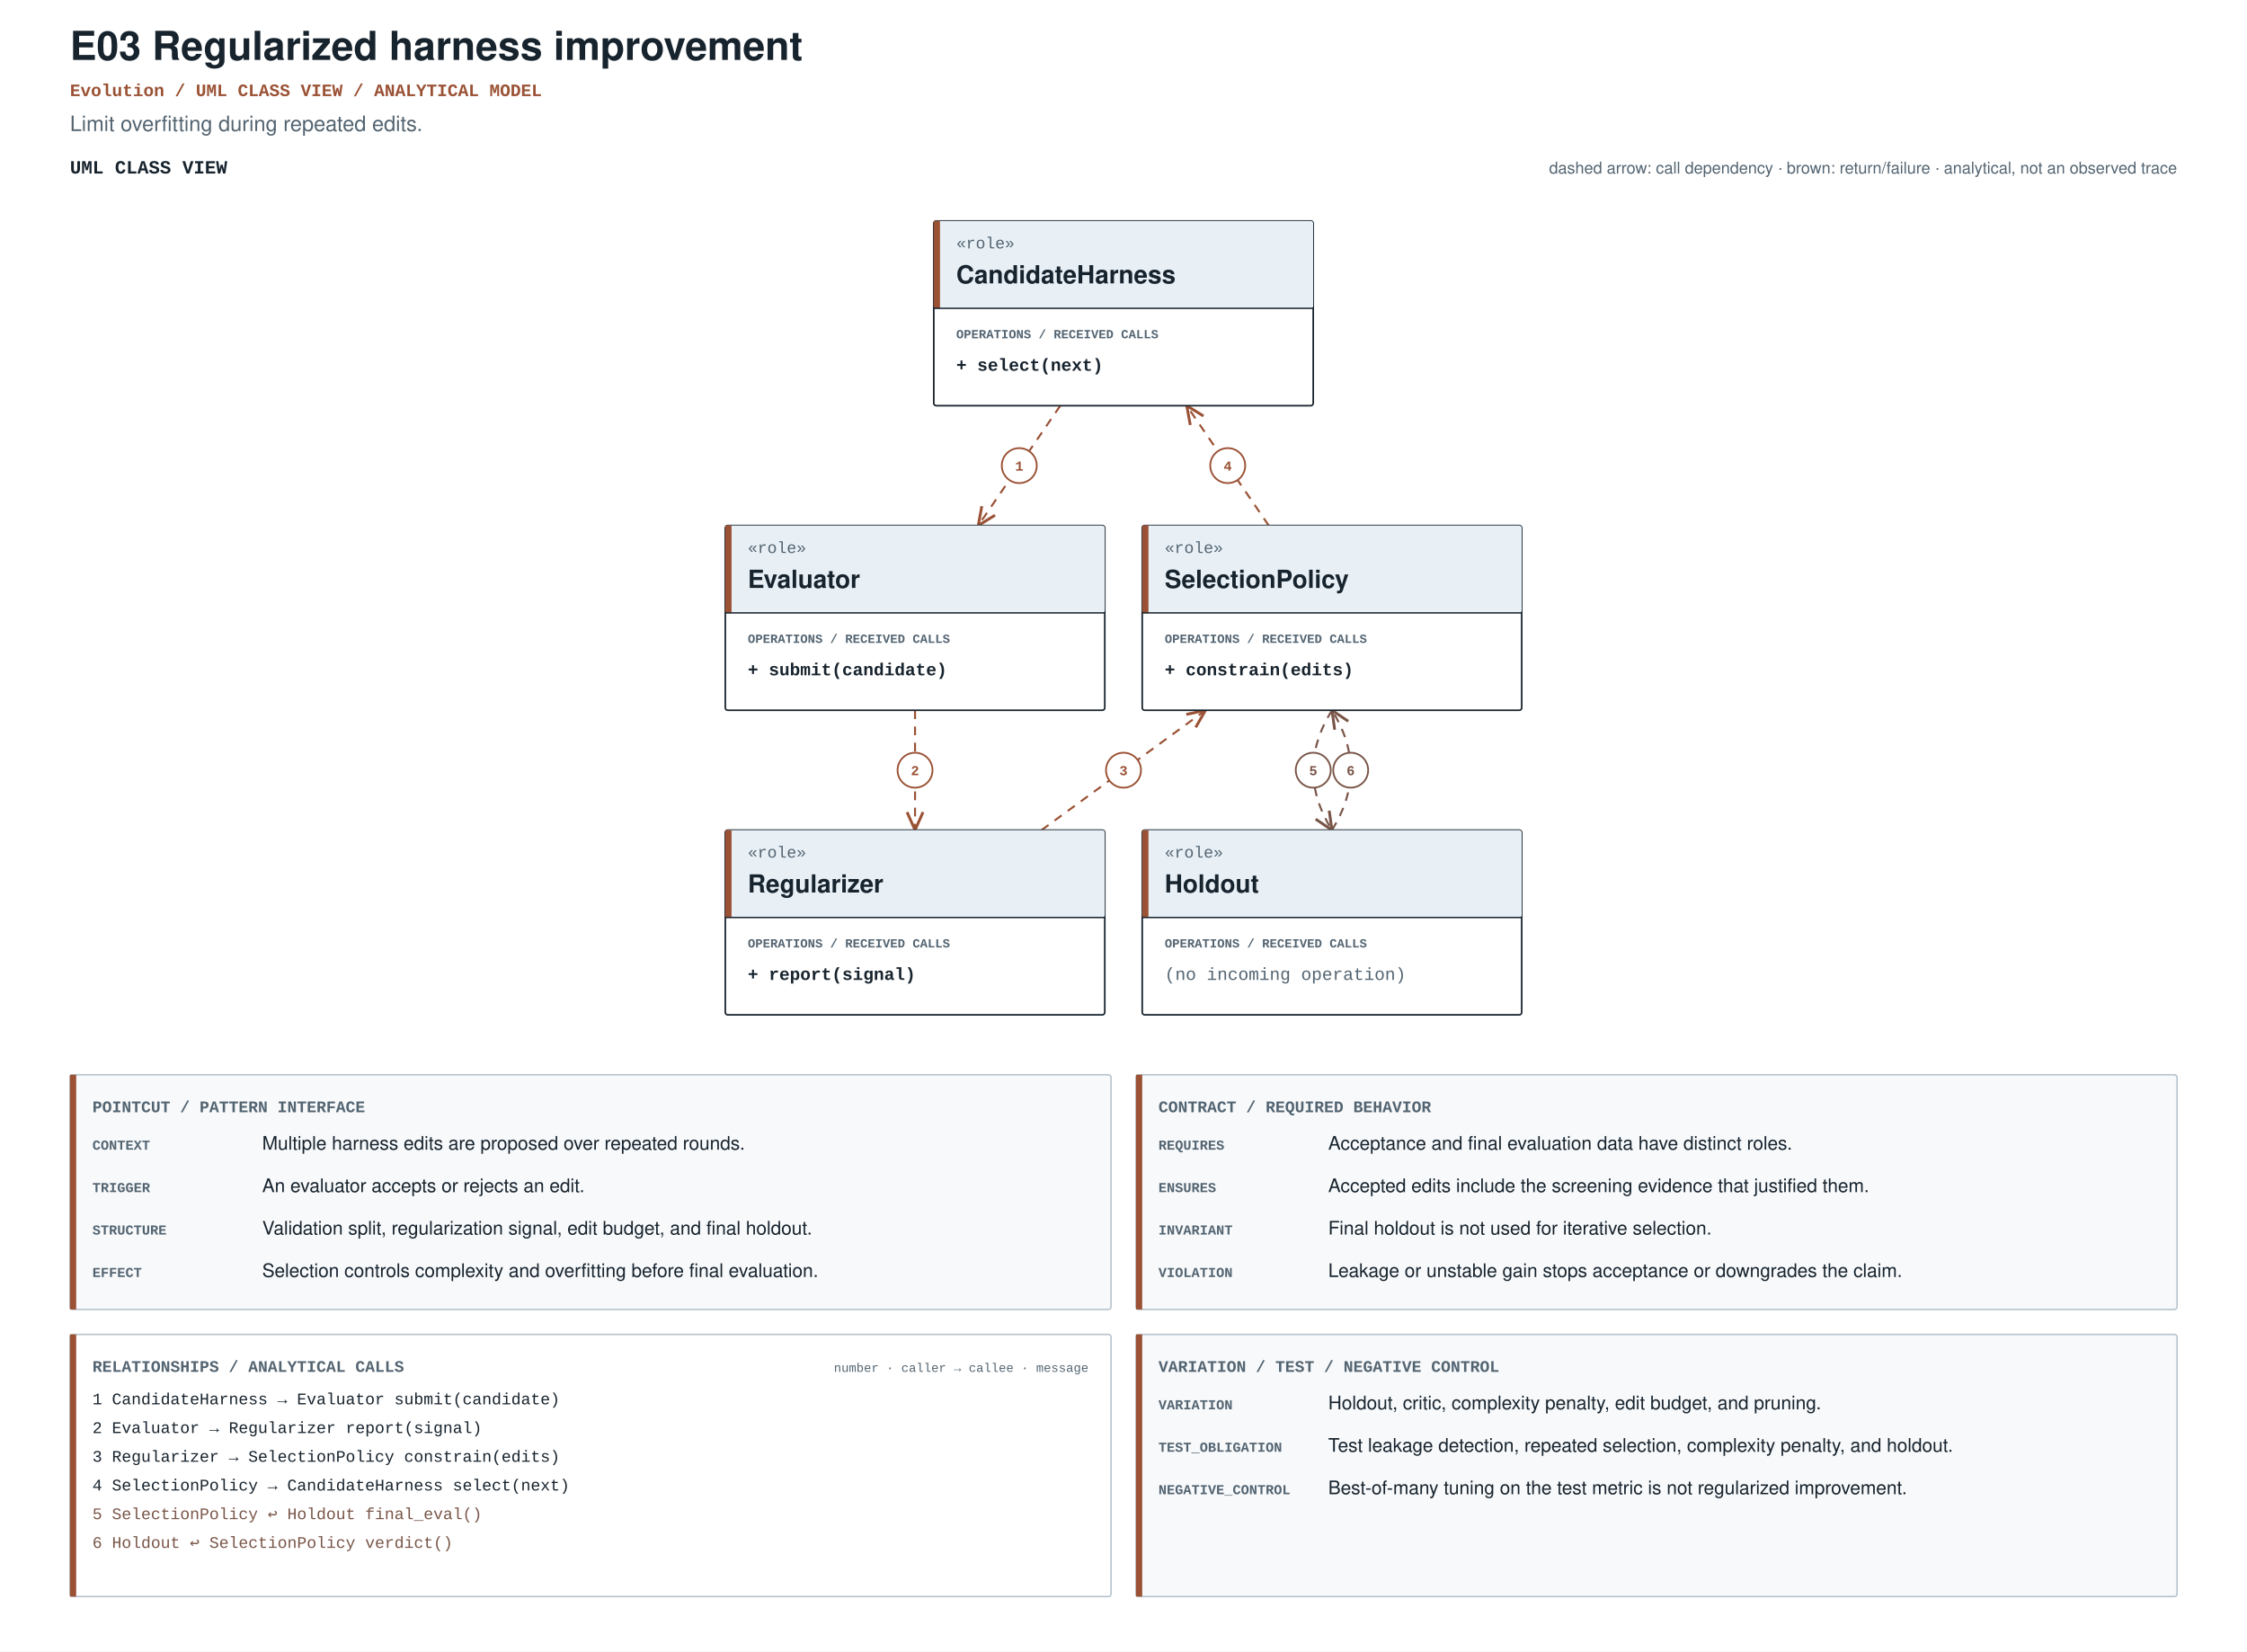
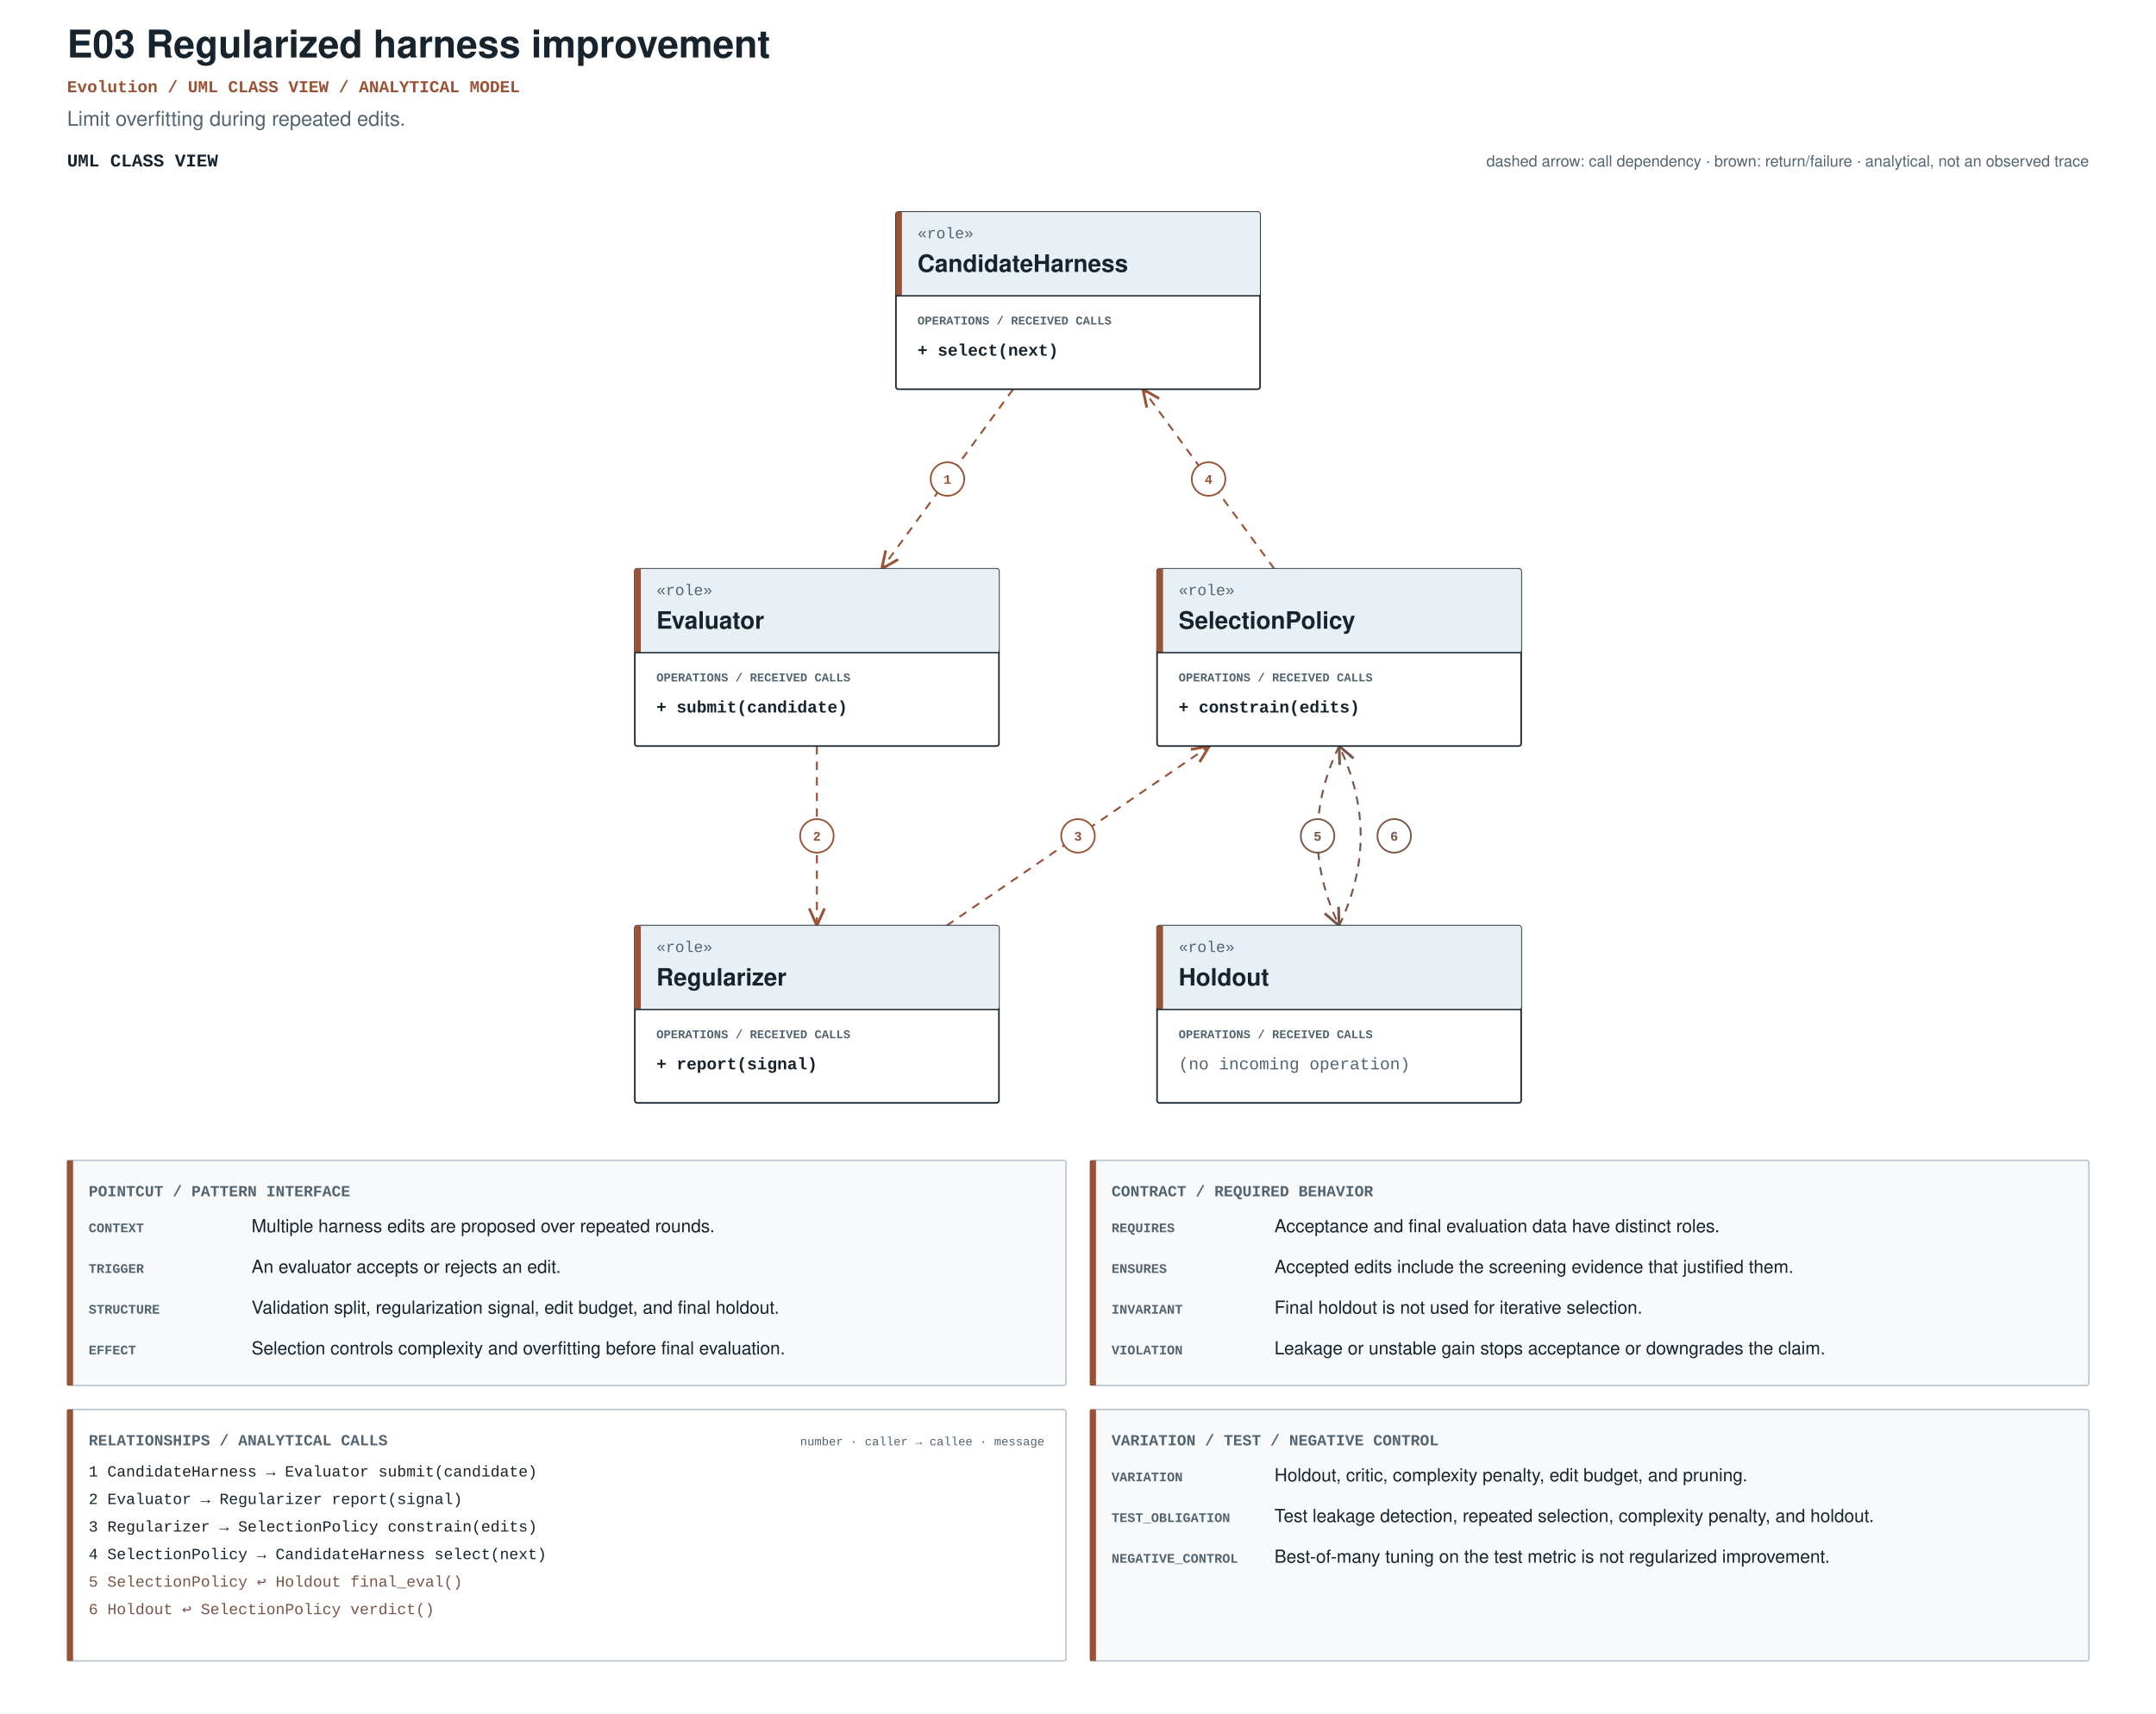
- <svg xmlns="http://www.w3.org/2000/svg" viewBox="0 0 1800 1323" width="183mm" height="134.5mm" role="img" data-diagram-type="uml-class" data-pattern-id="E03" aria-labelledby="title-E03 desc-E03">
+ <svg xmlns="http://www.w3.org/2000/svg" viewBox="0 0 1800 1431" width="183mm" height="145.49mm" role="img" data-diagram-type="uml-class" data-pattern-id="E03" aria-labelledby="title-E03 desc-E03">
  <defs>
    <marker id="umlOpenAccent" markerWidth="12" markerHeight="10" refX="10" refY="5" orient="auto" markerUnits="strokeWidth">
      <path d="M1,1 L10,5 L1,9" fill="none" stroke="#9A5134" stroke-width="1.4" />
    </marker>
    <marker id="umlOpenReturn" markerWidth="12" markerHeight="10" refX="10" refY="5" orient="auto" markerUnits="strokeWidth">
      <path d="M1,1 L10,5 L1,9" fill="none" stroke="#795548" stroke-width="1.4" />
    </marker>
  </defs>
-   <rect x="0" y="0" width="1800" height="1323" rx="0" fill="#FFFFFF" stroke="none" stroke-width="1.2" />
+   <rect x="0" y="0" width="1800" height="1431" rx="0" fill="#FFFFFF" stroke="none" stroke-width="1.2" />
  <text x="56" y="48" font-family="Helvetica Neue, Helvetica, Arial, sans-serif" font-size="32" font-weight="700" fill="#17232D" text-anchor="start">E03  Regularized harness improvement</text>
  <text x="56" y="77" font-family="Menlo, Monaco, Courier New, monospace" font-size="14" font-weight="700" fill="#9A5134" text-anchor="start">Evolution / UML CLASS VIEW / ANALYTICAL MODEL</text>
  <text font-family="Helvetica Neue, Helvetica, Arial, sans-serif" font-size="17" font-weight="400" fill="#536471" text-anchor="start">
    <tspan x="56" y="105">Limit overfitting during repeated edits.</tspan>
  </text>
  <text x="56" y="139" font-family="Menlo, Monaco, Courier New, monospace" font-size="15" font-weight="700" fill="#17232D" text-anchor="start">UML CLASS VIEW</text>
  <text x="1744" y="139" font-family="Helvetica Neue, Helvetica, Arial, sans-serif" font-size="13" font-weight="400" fill="#536471" text-anchor="end">dashed arrow: call dependency · brown: return/failure · analytical, not an observed trace</text>
  <g class="dependency forward" data-source="CandidateHarness" data-target="Evaluator" data-numbers="1" data-messages="submit(candidate)">
-     <path d="M 849.35 325 Q 816.5 373 783.65 421" fill="none" stroke="#9A5134" stroke-width="1.6" stroke-dasharray="7 6" marker-end="url(#umlOpenAccent)" />
+     <path d="M 845.87 325 Q 791 400 736.13 475" fill="none" stroke="#9A5134" stroke-width="1.6" stroke-dasharray="7 6" marker-end="url(#umlOpenAccent)" />
  </g>
  <g class="dependency forward" data-source="Evaluator" data-target="Regularizer" data-numbers="2" data-messages="report(signal)">
-     <path d="M 733 569 Q 733 617 733 665" fill="none" stroke="#9A5134" stroke-width="1.6" stroke-dasharray="7 6" marker-end="url(#umlOpenAccent)" />
+     <path d="M 682 623 Q 682 698 682 773" fill="none" stroke="#9A5134" stroke-width="1.6" stroke-dasharray="7 6" marker-end="url(#umlOpenAccent)" />
  </g>
  <g class="dependency forward" data-source="Regularizer" data-target="SelectionPolicy" data-numbers="3" data-messages="constrain(edits)">
-     <path d="M 834.3 665 Q 900 617 965.7 569" fill="none" stroke="#9A5134" stroke-width="1.6" stroke-dasharray="7 6" marker-end="url(#umlOpenAccent)" />
+     <path d="M 790.27 773 Q 900 698 1009.73 623" fill="none" stroke="#9A5134" stroke-width="1.6" stroke-dasharray="7 6" marker-end="url(#umlOpenAccent)" />
  </g>
  <g class="dependency forward" data-source="SelectionPolicy" data-target="CandidateHarness" data-numbers="4" data-messages="select(next)">
-     <path d="M 1016.35 421 Q 983.5 373 950.65 325" fill="none" stroke="#9A5134" stroke-width="1.6" stroke-dasharray="7 6" marker-end="url(#umlOpenAccent)" />
+     <path d="M 1063.87 475 Q 1009 400 954.13 325" fill="none" stroke="#9A5134" stroke-width="1.6" stroke-dasharray="7 6" marker-end="url(#umlOpenAccent)" />
  </g>
  <g class="dependency return-or-failure" data-source="SelectionPolicy" data-target="Holdout" data-numbers="5" data-messages="final_eval()">
-     <path d="M 1067 569 Q 1037 617 1067 665" fill="none" stroke="#795548" stroke-width="1.6" stroke-dasharray="7 6" marker-end="url(#umlOpenReturn)" />
+     <path d="M 1118 623 Q 1082 698 1118 773" fill="none" stroke="#795548" stroke-width="1.6" stroke-dasharray="7 6" marker-end="url(#umlOpenReturn)" />
  </g>
  <g class="dependency return-or-failure" data-source="Holdout" data-target="SelectionPolicy" data-numbers="6" data-messages="verdict()">
-     <path d="M 1067 665 Q 1097 617 1067 569" fill="none" stroke="#795548" stroke-width="1.6" stroke-dasharray="7 6" marker-end="url(#umlOpenReturn)" />
+     <path d="M 1118 773 Q 1154 698 1118 623" fill="none" stroke="#795548" stroke-width="1.6" stroke-dasharray="7 6" marker-end="url(#umlOpenReturn)" />
  </g>
  <g class="class-node" data-participant="CandidateHarness" data-role="CandidateHarness" data-layer="0">
    <rect x="748" y="177" width="304" height="148" rx="2" fill="#FFFFFF" stroke="#17232D" stroke-width="1.3" class="class-box" />
    <rect x="748" y="177" width="304" height="70" rx="2" fill="#E8F0F6" stroke="none" stroke-width="1.2" class="class-header" />
    <rect x="748" y="177" width="5" height="70" rx="0" fill="#9A5134" stroke="none" stroke-width="1.2" class="class-accent" />
    <text x="766" y="199" font-family="Menlo, Monaco, Courier New, monospace" font-size="13" font-weight="400" fill="#536471" text-anchor="start" class="class-stereotype">«role»</text>
    <text x="766" y="227" font-family="Helvetica Neue, Helvetica, Arial, sans-serif" font-size="20" font-weight="700" fill="#17232D" text-anchor="start" class="class-name">CandidateHarness</text>
    <line x1="748" y1="247" x2="1052" y2="247" stroke="#17232D" stroke-width="1.1" />
    <text x="766" y="271" font-family="Menlo, Monaco, Courier New, monospace" font-size="10" font-weight="700" fill="#536471" text-anchor="start" class="class-compartment-label">OPERATIONS / RECEIVED CALLS</text>
    <text x="766" y="297" font-family="Menlo, Monaco, Courier New, monospace" font-size="14" font-weight="600" fill="#17232D" text-anchor="start" class="class-operation">+ select(next)</text>
  </g>
  <g class="class-node" data-participant="Evaluator" data-role="Evaluator" data-layer="1">
-     <rect x="581" y="421" width="304" height="148" rx="2" fill="#FFFFFF" stroke="#17232D" stroke-width="1.3" class="class-box" />
-     <rect x="581" y="421" width="304" height="70" rx="2" fill="#E8F0F6" stroke="none" stroke-width="1.2" class="class-header" />
-     <rect x="581" y="421" width="5" height="70" rx="0" fill="#9A5134" stroke="none" stroke-width="1.2" class="class-accent" />
-     <text x="599" y="443" font-family="Menlo, Monaco, Courier New, monospace" font-size="13" font-weight="400" fill="#536471" text-anchor="start" class="class-stereotype">«role»</text>
-     <text x="599" y="471" font-family="Helvetica Neue, Helvetica, Arial, sans-serif" font-size="20" font-weight="700" fill="#17232D" text-anchor="start" class="class-name">Evaluator</text>
-     <line x1="581" y1="491" x2="885" y2="491" stroke="#17232D" stroke-width="1.1" />
-     <text x="599" y="515" font-family="Menlo, Monaco, Courier New, monospace" font-size="10" font-weight="700" fill="#536471" text-anchor="start" class="class-compartment-label">OPERATIONS / RECEIVED CALLS</text>
-     <text x="599" y="541" font-family="Menlo, Monaco, Courier New, monospace" font-size="14" font-weight="600" fill="#17232D" text-anchor="start" class="class-operation">+ submit(candidate)</text>
+     <rect x="530" y="475" width="304" height="148" rx="2" fill="#FFFFFF" stroke="#17232D" stroke-width="1.3" class="class-box" />
+     <rect x="530" y="475" width="304" height="70" rx="2" fill="#E8F0F6" stroke="none" stroke-width="1.2" class="class-header" />
+     <rect x="530" y="475" width="5" height="70" rx="0" fill="#9A5134" stroke="none" stroke-width="1.2" class="class-accent" />
+     <text x="548" y="497" font-family="Menlo, Monaco, Courier New, monospace" font-size="13" font-weight="400" fill="#536471" text-anchor="start" class="class-stereotype">«role»</text>
+     <text x="548" y="525" font-family="Helvetica Neue, Helvetica, Arial, sans-serif" font-size="20" font-weight="700" fill="#17232D" text-anchor="start" class="class-name">Evaluator</text>
+     <line x1="530" y1="545" x2="834" y2="545" stroke="#17232D" stroke-width="1.1" />
+     <text x="548" y="569" font-family="Menlo, Monaco, Courier New, monospace" font-size="10" font-weight="700" fill="#536471" text-anchor="start" class="class-compartment-label">OPERATIONS / RECEIVED CALLS</text>
+     <text x="548" y="595" font-family="Menlo, Monaco, Courier New, monospace" font-size="14" font-weight="600" fill="#17232D" text-anchor="start" class="class-operation">+ submit(candidate)</text>
  </g>
  <g class="class-node" data-participant="Regularizer" data-role="Regularizer" data-layer="2">
-     <rect x="581" y="665" width="304" height="148" rx="2" fill="#FFFFFF" stroke="#17232D" stroke-width="1.3" class="class-box" />
-     <rect x="581" y="665" width="304" height="70" rx="2" fill="#E8F0F6" stroke="none" stroke-width="1.2" class="class-header" />
-     <rect x="581" y="665" width="5" height="70" rx="0" fill="#9A5134" stroke="none" stroke-width="1.2" class="class-accent" />
-     <text x="599" y="687" font-family="Menlo, Monaco, Courier New, monospace" font-size="13" font-weight="400" fill="#536471" text-anchor="start" class="class-stereotype">«role»</text>
-     <text x="599" y="715" font-family="Helvetica Neue, Helvetica, Arial, sans-serif" font-size="20" font-weight="700" fill="#17232D" text-anchor="start" class="class-name">Regularizer</text>
-     <line x1="581" y1="735" x2="885" y2="735" stroke="#17232D" stroke-width="1.1" />
-     <text x="599" y="759" font-family="Menlo, Monaco, Courier New, monospace" font-size="10" font-weight="700" fill="#536471" text-anchor="start" class="class-compartment-label">OPERATIONS / RECEIVED CALLS</text>
-     <text x="599" y="785" font-family="Menlo, Monaco, Courier New, monospace" font-size="14" font-weight="600" fill="#17232D" text-anchor="start" class="class-operation">+ report(signal)</text>
+     <rect x="530" y="773" width="304" height="148" rx="2" fill="#FFFFFF" stroke="#17232D" stroke-width="1.3" class="class-box" />
+     <rect x="530" y="773" width="304" height="70" rx="2" fill="#E8F0F6" stroke="none" stroke-width="1.2" class="class-header" />
+     <rect x="530" y="773" width="5" height="70" rx="0" fill="#9A5134" stroke="none" stroke-width="1.2" class="class-accent" />
+     <text x="548" y="795" font-family="Menlo, Monaco, Courier New, monospace" font-size="13" font-weight="400" fill="#536471" text-anchor="start" class="class-stereotype">«role»</text>
+     <text x="548" y="823" font-family="Helvetica Neue, Helvetica, Arial, sans-serif" font-size="20" font-weight="700" fill="#17232D" text-anchor="start" class="class-name">Regularizer</text>
+     <line x1="530" y1="843" x2="834" y2="843" stroke="#17232D" stroke-width="1.1" />
+     <text x="548" y="867" font-family="Menlo, Monaco, Courier New, monospace" font-size="10" font-weight="700" fill="#536471" text-anchor="start" class="class-compartment-label">OPERATIONS / RECEIVED CALLS</text>
+     <text x="548" y="893" font-family="Menlo, Monaco, Courier New, monospace" font-size="14" font-weight="600" fill="#17232D" text-anchor="start" class="class-operation">+ report(signal)</text>
  </g>
  <g class="class-node" data-participant="SelectionPolicy" data-role="SelectionPolicy" data-layer="1">
-     <rect x="915" y="421" width="304" height="148" rx="2" fill="#FFFFFF" stroke="#17232D" stroke-width="1.3" class="class-box" />
-     <rect x="915" y="421" width="304" height="70" rx="2" fill="#E8F0F6" stroke="none" stroke-width="1.2" class="class-header" />
-     <rect x="915" y="421" width="5" height="70" rx="0" fill="#9A5134" stroke="none" stroke-width="1.2" class="class-accent" />
-     <text x="933" y="443" font-family="Menlo, Monaco, Courier New, monospace" font-size="13" font-weight="400" fill="#536471" text-anchor="start" class="class-stereotype">«role»</text>
-     <text x="933" y="471" font-family="Helvetica Neue, Helvetica, Arial, sans-serif" font-size="20" font-weight="700" fill="#17232D" text-anchor="start" class="class-name">SelectionPolicy</text>
-     <line x1="915" y1="491" x2="1219" y2="491" stroke="#17232D" stroke-width="1.1" />
-     <text x="933" y="515" font-family="Menlo, Monaco, Courier New, monospace" font-size="10" font-weight="700" fill="#536471" text-anchor="start" class="class-compartment-label">OPERATIONS / RECEIVED CALLS</text>
-     <text x="933" y="541" font-family="Menlo, Monaco, Courier New, monospace" font-size="14" font-weight="600" fill="#17232D" text-anchor="start" class="class-operation">+ constrain(edits)</text>
+     <rect x="966" y="475" width="304" height="148" rx="2" fill="#FFFFFF" stroke="#17232D" stroke-width="1.3" class="class-box" />
+     <rect x="966" y="475" width="304" height="70" rx="2" fill="#E8F0F6" stroke="none" stroke-width="1.2" class="class-header" />
+     <rect x="966" y="475" width="5" height="70" rx="0" fill="#9A5134" stroke="none" stroke-width="1.2" class="class-accent" />
+     <text x="984" y="497" font-family="Menlo, Monaco, Courier New, monospace" font-size="13" font-weight="400" fill="#536471" text-anchor="start" class="class-stereotype">«role»</text>
+     <text x="984" y="525" font-family="Helvetica Neue, Helvetica, Arial, sans-serif" font-size="20" font-weight="700" fill="#17232D" text-anchor="start" class="class-name">SelectionPolicy</text>
+     <line x1="966" y1="545" x2="1270" y2="545" stroke="#17232D" stroke-width="1.1" />
+     <text x="984" y="569" font-family="Menlo, Monaco, Courier New, monospace" font-size="10" font-weight="700" fill="#536471" text-anchor="start" class="class-compartment-label">OPERATIONS / RECEIVED CALLS</text>
+     <text x="984" y="595" font-family="Menlo, Monaco, Courier New, monospace" font-size="14" font-weight="600" fill="#17232D" text-anchor="start" class="class-operation">+ constrain(edits)</text>
  </g>
  <g class="class-node" data-participant="Holdout" data-role="Holdout" data-layer="2">
-     <rect x="915" y="665" width="304" height="148" rx="2" fill="#FFFFFF" stroke="#17232D" stroke-width="1.3" class="class-box" />
-     <rect x="915" y="665" width="304" height="70" rx="2" fill="#E8F0F6" stroke="none" stroke-width="1.2" class="class-header" />
-     <rect x="915" y="665" width="5" height="70" rx="0" fill="#9A5134" stroke="none" stroke-width="1.2" class="class-accent" />
-     <text x="933" y="687" font-family="Menlo, Monaco, Courier New, monospace" font-size="13" font-weight="400" fill="#536471" text-anchor="start" class="class-stereotype">«role»</text>
-     <text x="933" y="715" font-family="Helvetica Neue, Helvetica, Arial, sans-serif" font-size="20" font-weight="700" fill="#17232D" text-anchor="start" class="class-name">Holdout</text>
-     <line x1="915" y1="735" x2="1219" y2="735" stroke="#17232D" stroke-width="1.1" />
-     <text x="933" y="759" font-family="Menlo, Monaco, Courier New, monospace" font-size="10" font-weight="700" fill="#536471" text-anchor="start" class="class-compartment-label">OPERATIONS / RECEIVED CALLS</text>
-     <text x="933" y="785" font-family="Menlo, Monaco, Courier New, monospace" font-size="14" font-weight="400" fill="#536471" text-anchor="start" class="class-operation">(no incoming operation)</text>
+     <rect x="966" y="773" width="304" height="148" rx="2" fill="#FFFFFF" stroke="#17232D" stroke-width="1.3" class="class-box" />
+     <rect x="966" y="773" width="304" height="70" rx="2" fill="#E8F0F6" stroke="none" stroke-width="1.2" class="class-header" />
+     <rect x="966" y="773" width="5" height="70" rx="0" fill="#9A5134" stroke="none" stroke-width="1.2" class="class-accent" />
+     <text x="984" y="795" font-family="Menlo, Monaco, Courier New, monospace" font-size="13" font-weight="400" fill="#536471" text-anchor="start" class="class-stereotype">«role»</text>
+     <text x="984" y="823" font-family="Helvetica Neue, Helvetica, Arial, sans-serif" font-size="20" font-weight="700" fill="#17232D" text-anchor="start" class="class-name">Holdout</text>
+     <line x1="966" y1="843" x2="1270" y2="843" stroke="#17232D" stroke-width="1.1" />
+     <text x="984" y="867" font-family="Menlo, Monaco, Courier New, monospace" font-size="10" font-weight="700" fill="#536471" text-anchor="start" class="class-compartment-label">OPERATIONS / RECEIVED CALLS</text>
+     <text x="984" y="893" font-family="Menlo, Monaco, Courier New, monospace" font-size="14" font-weight="400" fill="#536471" text-anchor="start" class="class-operation">(no incoming operation)</text>
  </g>
  <g class="dependency-badge">
-     <circle cx="816.5" cy="373" r="14" fill="#FFFFFF" stroke="#9A5134" stroke-width="1.4" />
-     <text x="816.5" y="377" font-family="Menlo, Monaco, Courier New, monospace" font-size="11" font-weight="700" fill="#9A5134" text-anchor="middle">1</text>
+     <circle cx="791" cy="400" r="14" fill="#FFFFFF" stroke="#9A5134" stroke-width="1.4" />
+     <text x="791" y="404" font-family="Menlo, Monaco, Courier New, monospace" font-size="11" font-weight="700" fill="#9A5134" text-anchor="middle">1</text>
  </g>
  <g class="dependency-badge">
-     <circle cx="733" cy="617" r="14" fill="#FFFFFF" stroke="#9A5134" stroke-width="1.4" />
-     <text x="733" y="621" font-family="Menlo, Monaco, Courier New, monospace" font-size="11" font-weight="700" fill="#9A5134" text-anchor="middle">2</text>
+     <circle cx="682" cy="698" r="14" fill="#FFFFFF" stroke="#9A5134" stroke-width="1.4" />
+     <text x="682" y="702" font-family="Menlo, Monaco, Courier New, monospace" font-size="11" font-weight="700" fill="#9A5134" text-anchor="middle">2</text>
  </g>
  <g class="dependency-badge">
-     <circle cx="900" cy="617" r="14" fill="#FFFFFF" stroke="#9A5134" stroke-width="1.4" />
-     <text x="900" y="621" font-family="Menlo, Monaco, Courier New, monospace" font-size="11" font-weight="700" fill="#9A5134" text-anchor="middle">3</text>
+     <circle cx="900" cy="698" r="14" fill="#FFFFFF" stroke="#9A5134" stroke-width="1.4" />
+     <text x="900" y="702" font-family="Menlo, Monaco, Courier New, monospace" font-size="11" font-weight="700" fill="#9A5134" text-anchor="middle">3</text>
  </g>
  <g class="dependency-badge">
-     <circle cx="983.5" cy="373" r="14" fill="#FFFFFF" stroke="#9A5134" stroke-width="1.4" />
-     <text x="983.5" y="377" font-family="Menlo, Monaco, Courier New, monospace" font-size="11" font-weight="700" fill="#9A5134" text-anchor="middle">4</text>
+     <circle cx="1009" cy="400" r="14" fill="#FFFFFF" stroke="#9A5134" stroke-width="1.4" />
+     <text x="1009" y="404" font-family="Menlo, Monaco, Courier New, monospace" font-size="11" font-weight="700" fill="#9A5134" text-anchor="middle">4</text>
  </g>
  <g class="dependency-badge">
-     <circle cx="1052" cy="617" r="14" fill="#FFFFFF" stroke="#795548" stroke-width="1.4" />
-     <text x="1052" y="621" font-family="Menlo, Monaco, Courier New, monospace" font-size="11" font-weight="700" fill="#795548" text-anchor="middle">5</text>
+     <circle cx="1100" cy="698" r="14" fill="#FFFFFF" stroke="#795548" stroke-width="1.4" />
+     <text x="1100" y="702" font-family="Menlo, Monaco, Courier New, monospace" font-size="11" font-weight="700" fill="#795548" text-anchor="middle">5</text>
  </g>
  <g class="dependency-badge">
-     <circle cx="1082" cy="617" r="14" fill="#FFFFFF" stroke="#795548" stroke-width="1.4" />
-     <text x="1082" y="621" font-family="Menlo, Monaco, Courier New, monospace" font-size="11" font-weight="700" fill="#795548" text-anchor="middle">6</text>
+     <circle cx="1164" cy="698" r="14" fill="#FFFFFF" stroke="#795548" stroke-width="1.4" />
+     <text x="1164" y="702" font-family="Menlo, Monaco, Courier New, monospace" font-size="11" font-weight="700" fill="#795548" text-anchor="middle">6</text>
  </g>
-   <rect x="56" y="861" width="834" height="188" rx="2" fill="#F7F9FB" stroke="#B8C4CD" stroke-width="1.2" />
-   <rect x="56" y="861" width="5" height="188" rx="0" fill="#9A5134" stroke="none" stroke-width="1.2" />
-   <text x="74" y="891" font-family="Menlo, Monaco, Courier New, monospace" font-size="13" font-weight="700" fill="#536471" text-anchor="start">POINTCUT / PATTERN INTERFACE</text>
-   <text x="74" y="921" font-family="Menlo, Monaco, Courier New, monospace" font-size="11" font-weight="700" fill="#536471" text-anchor="start">CONTEXT</text>
+   <rect x="56" y="969" width="834" height="188" rx="2" fill="#F7F9FB" stroke="#B8C4CD" stroke-width="1.2" />
+   <rect x="56" y="969" width="5" height="188" rx="0" fill="#9A5134" stroke="none" stroke-width="1.2" />
+   <text x="74" y="999" font-family="Menlo, Monaco, Courier New, monospace" font-size="13" font-weight="700" fill="#536471" text-anchor="start">POINTCUT / PATTERN INTERFACE</text>
+   <text x="74" y="1029" font-family="Menlo, Monaco, Courier New, monospace" font-size="11" font-weight="700" fill="#536471" text-anchor="start">CONTEXT</text>
  <text font-family="Helvetica Neue, Helvetica, Arial, sans-serif" font-size="15" font-weight="400" fill="#17232D" text-anchor="start">
-     <tspan x="210" y="921">Multiple harness edits are proposed over repeated rounds.</tspan>
+     <tspan x="210" y="1029">Multiple harness edits are proposed over repeated rounds.</tspan>
  </text>
-   <text x="74" y="955" font-family="Menlo, Monaco, Courier New, monospace" font-size="11" font-weight="700" fill="#536471" text-anchor="start">TRIGGER</text>
+   <text x="74" y="1063" font-family="Menlo, Monaco, Courier New, monospace" font-size="11" font-weight="700" fill="#536471" text-anchor="start">TRIGGER</text>
  <text font-family="Helvetica Neue, Helvetica, Arial, sans-serif" font-size="15" font-weight="400" fill="#17232D" text-anchor="start">
-     <tspan x="210" y="955">An evaluator accepts or rejects an edit.</tspan>
+     <tspan x="210" y="1063">An evaluator accepts or rejects an edit.</tspan>
  </text>
-   <text x="74" y="989" font-family="Menlo, Monaco, Courier New, monospace" font-size="11" font-weight="700" fill="#536471" text-anchor="start">STRUCTURE</text>
+   <text x="74" y="1097" font-family="Menlo, Monaco, Courier New, monospace" font-size="11" font-weight="700" fill="#536471" text-anchor="start">STRUCTURE</text>
  <text font-family="Helvetica Neue, Helvetica, Arial, sans-serif" font-size="15" font-weight="400" fill="#17232D" text-anchor="start">
-     <tspan x="210" y="989">Validation split, regularization signal, edit budget, and final holdout.</tspan>
+     <tspan x="210" y="1097">Validation split, regularization signal, edit budget, and final holdout.</tspan>
  </text>
-   <text x="74" y="1023" font-family="Menlo, Monaco, Courier New, monospace" font-size="11" font-weight="700" fill="#536471" text-anchor="start">EFFECT</text>
+   <text x="74" y="1131" font-family="Menlo, Monaco, Courier New, monospace" font-size="11" font-weight="700" fill="#536471" text-anchor="start">EFFECT</text>
  <text font-family="Helvetica Neue, Helvetica, Arial, sans-serif" font-size="15" font-weight="400" fill="#17232D" text-anchor="start">
-     <tspan x="210" y="1023">Selection controls complexity and overfitting before final evaluation.</tspan>
+     <tspan x="210" y="1131">Selection controls complexity and overfitting before final evaluation.</tspan>
  </text>
-   <rect x="910" y="861" width="834" height="188" rx="2" fill="#F7F9FB" stroke="#B8C4CD" stroke-width="1.2" />
-   <rect x="910" y="861" width="5" height="188" rx="0" fill="#9A5134" stroke="none" stroke-width="1.2" />
-   <text x="928" y="891" font-family="Menlo, Monaco, Courier New, monospace" font-size="13" font-weight="700" fill="#536471" text-anchor="start">CONTRACT / REQUIRED BEHAVIOR</text>
-   <text x="928" y="921" font-family="Menlo, Monaco, Courier New, monospace" font-size="11" font-weight="700" fill="#536471" text-anchor="start">REQUIRES</text>
+   <rect x="910" y="969" width="834" height="188" rx="2" fill="#F7F9FB" stroke="#B8C4CD" stroke-width="1.2" />
+   <rect x="910" y="969" width="5" height="188" rx="0" fill="#9A5134" stroke="none" stroke-width="1.2" />
+   <text x="928" y="999" font-family="Menlo, Monaco, Courier New, monospace" font-size="13" font-weight="700" fill="#536471" text-anchor="start">CONTRACT / REQUIRED BEHAVIOR</text>
+   <text x="928" y="1029" font-family="Menlo, Monaco, Courier New, monospace" font-size="11" font-weight="700" fill="#536471" text-anchor="start">REQUIRES</text>
  <text font-family="Helvetica Neue, Helvetica, Arial, sans-serif" font-size="15" font-weight="400" fill="#17232D" text-anchor="start">
-     <tspan x="1064" y="921">Acceptance and final evaluation data have distinct roles.</tspan>
+     <tspan x="1064" y="1029">Acceptance and final evaluation data have distinct roles.</tspan>
  </text>
-   <text x="928" y="955" font-family="Menlo, Monaco, Courier New, monospace" font-size="11" font-weight="700" fill="#536471" text-anchor="start">ENSURES</text>
+   <text x="928" y="1063" font-family="Menlo, Monaco, Courier New, monospace" font-size="11" font-weight="700" fill="#536471" text-anchor="start">ENSURES</text>
  <text font-family="Helvetica Neue, Helvetica, Arial, sans-serif" font-size="15" font-weight="400" fill="#17232D" text-anchor="start">
-     <tspan x="1064" y="955">Accepted edits include the screening evidence that justified them.</tspan>
+     <tspan x="1064" y="1063">Accepted edits include the screening evidence that justified them.</tspan>
  </text>
-   <text x="928" y="989" font-family="Menlo, Monaco, Courier New, monospace" font-size="11" font-weight="700" fill="#536471" text-anchor="start">INVARIANT</text>
+   <text x="928" y="1097" font-family="Menlo, Monaco, Courier New, monospace" font-size="11" font-weight="700" fill="#536471" text-anchor="start">INVARIANT</text>
  <text font-family="Helvetica Neue, Helvetica, Arial, sans-serif" font-size="15" font-weight="400" fill="#17232D" text-anchor="start">
-     <tspan x="1064" y="989">Final holdout is not used for iterative selection.</tspan>
+     <tspan x="1064" y="1097">Final holdout is not used for iterative selection.</tspan>
  </text>
-   <text x="928" y="1023" font-family="Menlo, Monaco, Courier New, monospace" font-size="11" font-weight="700" fill="#536471" text-anchor="start">VIOLATION</text>
+   <text x="928" y="1131" font-family="Menlo, Monaco, Courier New, monospace" font-size="11" font-weight="700" fill="#536471" text-anchor="start">VIOLATION</text>
  <text font-family="Helvetica Neue, Helvetica, Arial, sans-serif" font-size="15" font-weight="400" fill="#17232D" text-anchor="start">
-     <tspan x="1064" y="1023">Leakage or unstable gain stops acceptance or downgrades the claim.</tspan>
+     <tspan x="1064" y="1131">Leakage or unstable gain stops acceptance or downgrades the claim.</tspan>
  </text>
-   <rect x="56" y="1069" width="834" height="210" rx="2" fill="#FFFFFF" stroke="#B8C4CD" stroke-width="1.2" />
-   <rect x="56" y="1069" width="5" height="210" rx="0" fill="#9A5134" stroke="none" stroke-width="1.2" />
-   <text x="74" y="1099" font-family="Menlo, Monaco, Courier New, monospace" font-size="13" font-weight="700" fill="#536471" text-anchor="start">RELATIONSHIPS / ANALYTICAL CALLS</text>
-   <text x="872" y="1099" font-family="Menlo, Monaco, Courier New, monospace" font-size="10" font-weight="400" fill="#536471" text-anchor="end">number · caller → callee · message</text>
+   <rect x="56" y="1177" width="834" height="210" rx="2" fill="#FFFFFF" stroke="#B8C4CD" stroke-width="1.2" />
+   <rect x="56" y="1177" width="5" height="210" rx="0" fill="#9A5134" stroke="none" stroke-width="1.2" />
+   <text x="74" y="1207" font-family="Menlo, Monaco, Courier New, monospace" font-size="13" font-weight="700" fill="#536471" text-anchor="start">RELATIONSHIPS / ANALYTICAL CALLS</text>
+   <text x="872" y="1207" font-family="Menlo, Monaco, Courier New, monospace" font-size="10" font-weight="400" fill="#536471" text-anchor="end">number · caller → callee · message</text>
  <text font-family="Menlo, Monaco, Courier New, monospace" font-size="13" font-weight="400" fill="#17232D" text-anchor="start">
-     <tspan x="74" y="1125">1 CandidateHarness → Evaluator submit(candidate)</tspan>
+     <tspan x="74" y="1233">1 CandidateHarness → Evaluator submit(candidate)</tspan>
  </text>
  <text font-family="Menlo, Monaco, Courier New, monospace" font-size="13" font-weight="400" fill="#17232D" text-anchor="start">
-     <tspan x="74" y="1148">2 Evaluator → Regularizer report(signal)</tspan>
+     <tspan x="74" y="1256">2 Evaluator → Regularizer report(signal)</tspan>
  </text>
  <text font-family="Menlo, Monaco, Courier New, monospace" font-size="13" font-weight="400" fill="#17232D" text-anchor="start">
-     <tspan x="74" y="1171">3 Regularizer → SelectionPolicy constrain(edits)</tspan>
+     <tspan x="74" y="1279">3 Regularizer → SelectionPolicy constrain(edits)</tspan>
  </text>
  <text font-family="Menlo, Monaco, Courier New, monospace" font-size="13" font-weight="400" fill="#17232D" text-anchor="start">
-     <tspan x="74" y="1194">4 SelectionPolicy → CandidateHarness select(next)</tspan>
+     <tspan x="74" y="1302">4 SelectionPolicy → CandidateHarness select(next)</tspan>
  </text>
  <text font-family="Menlo, Monaco, Courier New, monospace" font-size="13" font-weight="400" fill="#795548" text-anchor="start">
-     <tspan x="74" y="1217">5 SelectionPolicy ↩ Holdout final_eval()</tspan>
+     <tspan x="74" y="1325">5 SelectionPolicy ↩ Holdout final_eval()</tspan>
  </text>
  <text font-family="Menlo, Monaco, Courier New, monospace" font-size="13" font-weight="400" fill="#795548" text-anchor="start">
-     <tspan x="74" y="1240">6 Holdout ↩ SelectionPolicy verdict()</tspan>
+     <tspan x="74" y="1348">6 Holdout ↩ SelectionPolicy verdict()</tspan>
  </text>
-   <rect x="910" y="1069" width="834" height="210" rx="2" fill="#F7F9FB" stroke="#B8C4CD" stroke-width="1.2" />
-   <rect x="910" y="1069" width="5" height="210" rx="0" fill="#9A5134" stroke="none" stroke-width="1.2" />
-   <text x="928" y="1099" font-family="Menlo, Monaco, Courier New, monospace" font-size="13" font-weight="700" fill="#536471" text-anchor="start">VARIATION / TEST / NEGATIVE CONTROL</text>
-   <text x="928" y="1129" font-family="Menlo, Monaco, Courier New, monospace" font-size="11" font-weight="700" fill="#536471" text-anchor="start">VARIATION</text>
+   <rect x="910" y="1177" width="834" height="210" rx="2" fill="#F7F9FB" stroke="#B8C4CD" stroke-width="1.2" />
+   <rect x="910" y="1177" width="5" height="210" rx="0" fill="#9A5134" stroke="none" stroke-width="1.2" />
+   <text x="928" y="1207" font-family="Menlo, Monaco, Courier New, monospace" font-size="13" font-weight="700" fill="#536471" text-anchor="start">VARIATION / TEST / NEGATIVE CONTROL</text>
+   <text x="928" y="1237" font-family="Menlo, Monaco, Courier New, monospace" font-size="11" font-weight="700" fill="#536471" text-anchor="start">VARIATION</text>
  <text font-family="Helvetica Neue, Helvetica, Arial, sans-serif" font-size="15" font-weight="400" fill="#17232D" text-anchor="start">
-     <tspan x="1064" y="1129">Holdout, critic, complexity penalty, edit budget, and pruning.</tspan>
+     <tspan x="1064" y="1237">Holdout, critic, complexity penalty, edit budget, and pruning.</tspan>
  </text>
-   <text x="928" y="1163" font-family="Menlo, Monaco, Courier New, monospace" font-size="11" font-weight="700" fill="#536471" text-anchor="start">TEST_OBLIGATION</text>
+   <text x="928" y="1271" font-family="Menlo, Monaco, Courier New, monospace" font-size="11" font-weight="700" fill="#536471" text-anchor="start">TEST_OBLIGATION</text>
  <text font-family="Helvetica Neue, Helvetica, Arial, sans-serif" font-size="15" font-weight="400" fill="#17232D" text-anchor="start">
-     <tspan x="1064" y="1163">Test leakage detection, repeated selection, complexity penalty, and holdout.</tspan>
+     <tspan x="1064" y="1271">Test leakage detection, repeated selection, complexity penalty, and holdout.</tspan>
  </text>
-   <text x="928" y="1197" font-family="Menlo, Monaco, Courier New, monospace" font-size="11" font-weight="700" fill="#536471" text-anchor="start">NEGATIVE_CONTROL</text>
+   <text x="928" y="1305" font-family="Menlo, Monaco, Courier New, monospace" font-size="11" font-weight="700" fill="#536471" text-anchor="start">NEGATIVE_CONTROL</text>
  <text font-family="Helvetica Neue, Helvetica, Arial, sans-serif" font-size="15" font-weight="400" fill="#17232D" text-anchor="start">
-     <tspan x="1064" y="1197">Best-of-many tuning on the test metric is not regularized improvement.</tspan>
+     <tspan x="1064" y="1305">Best-of-many tuning on the test metric is not regularized improvement.</tspan>
  </text>
</svg>
